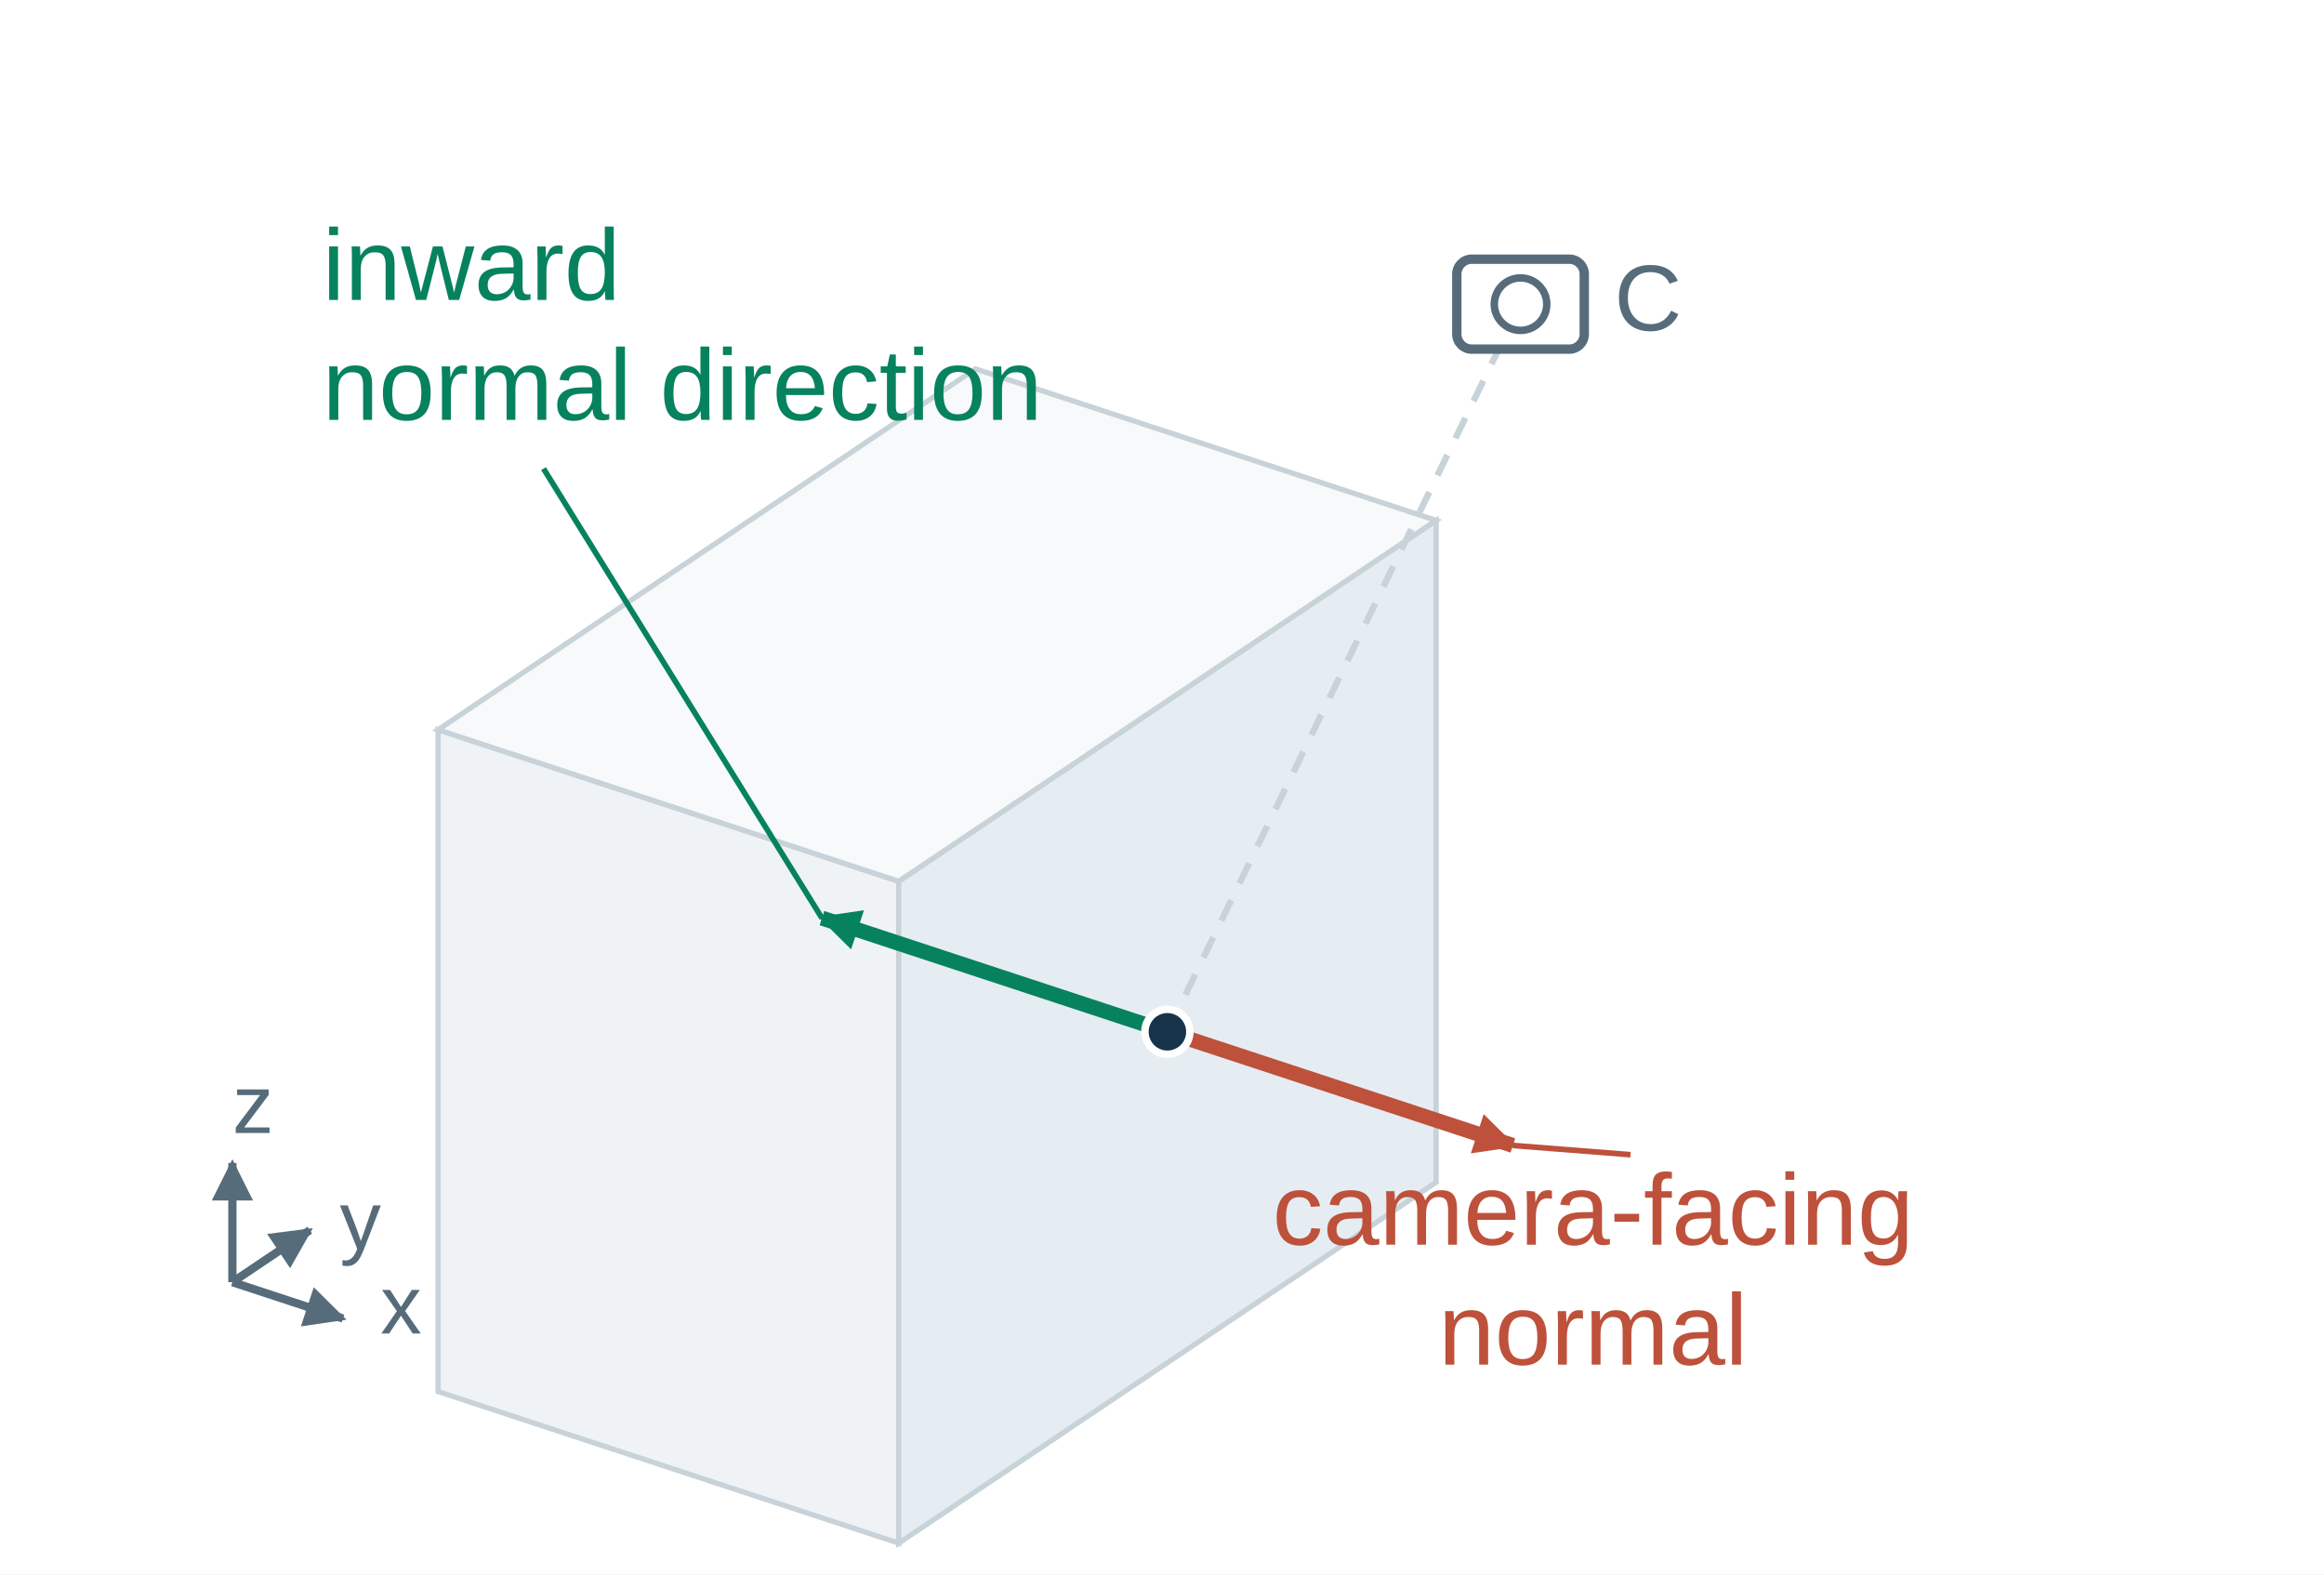
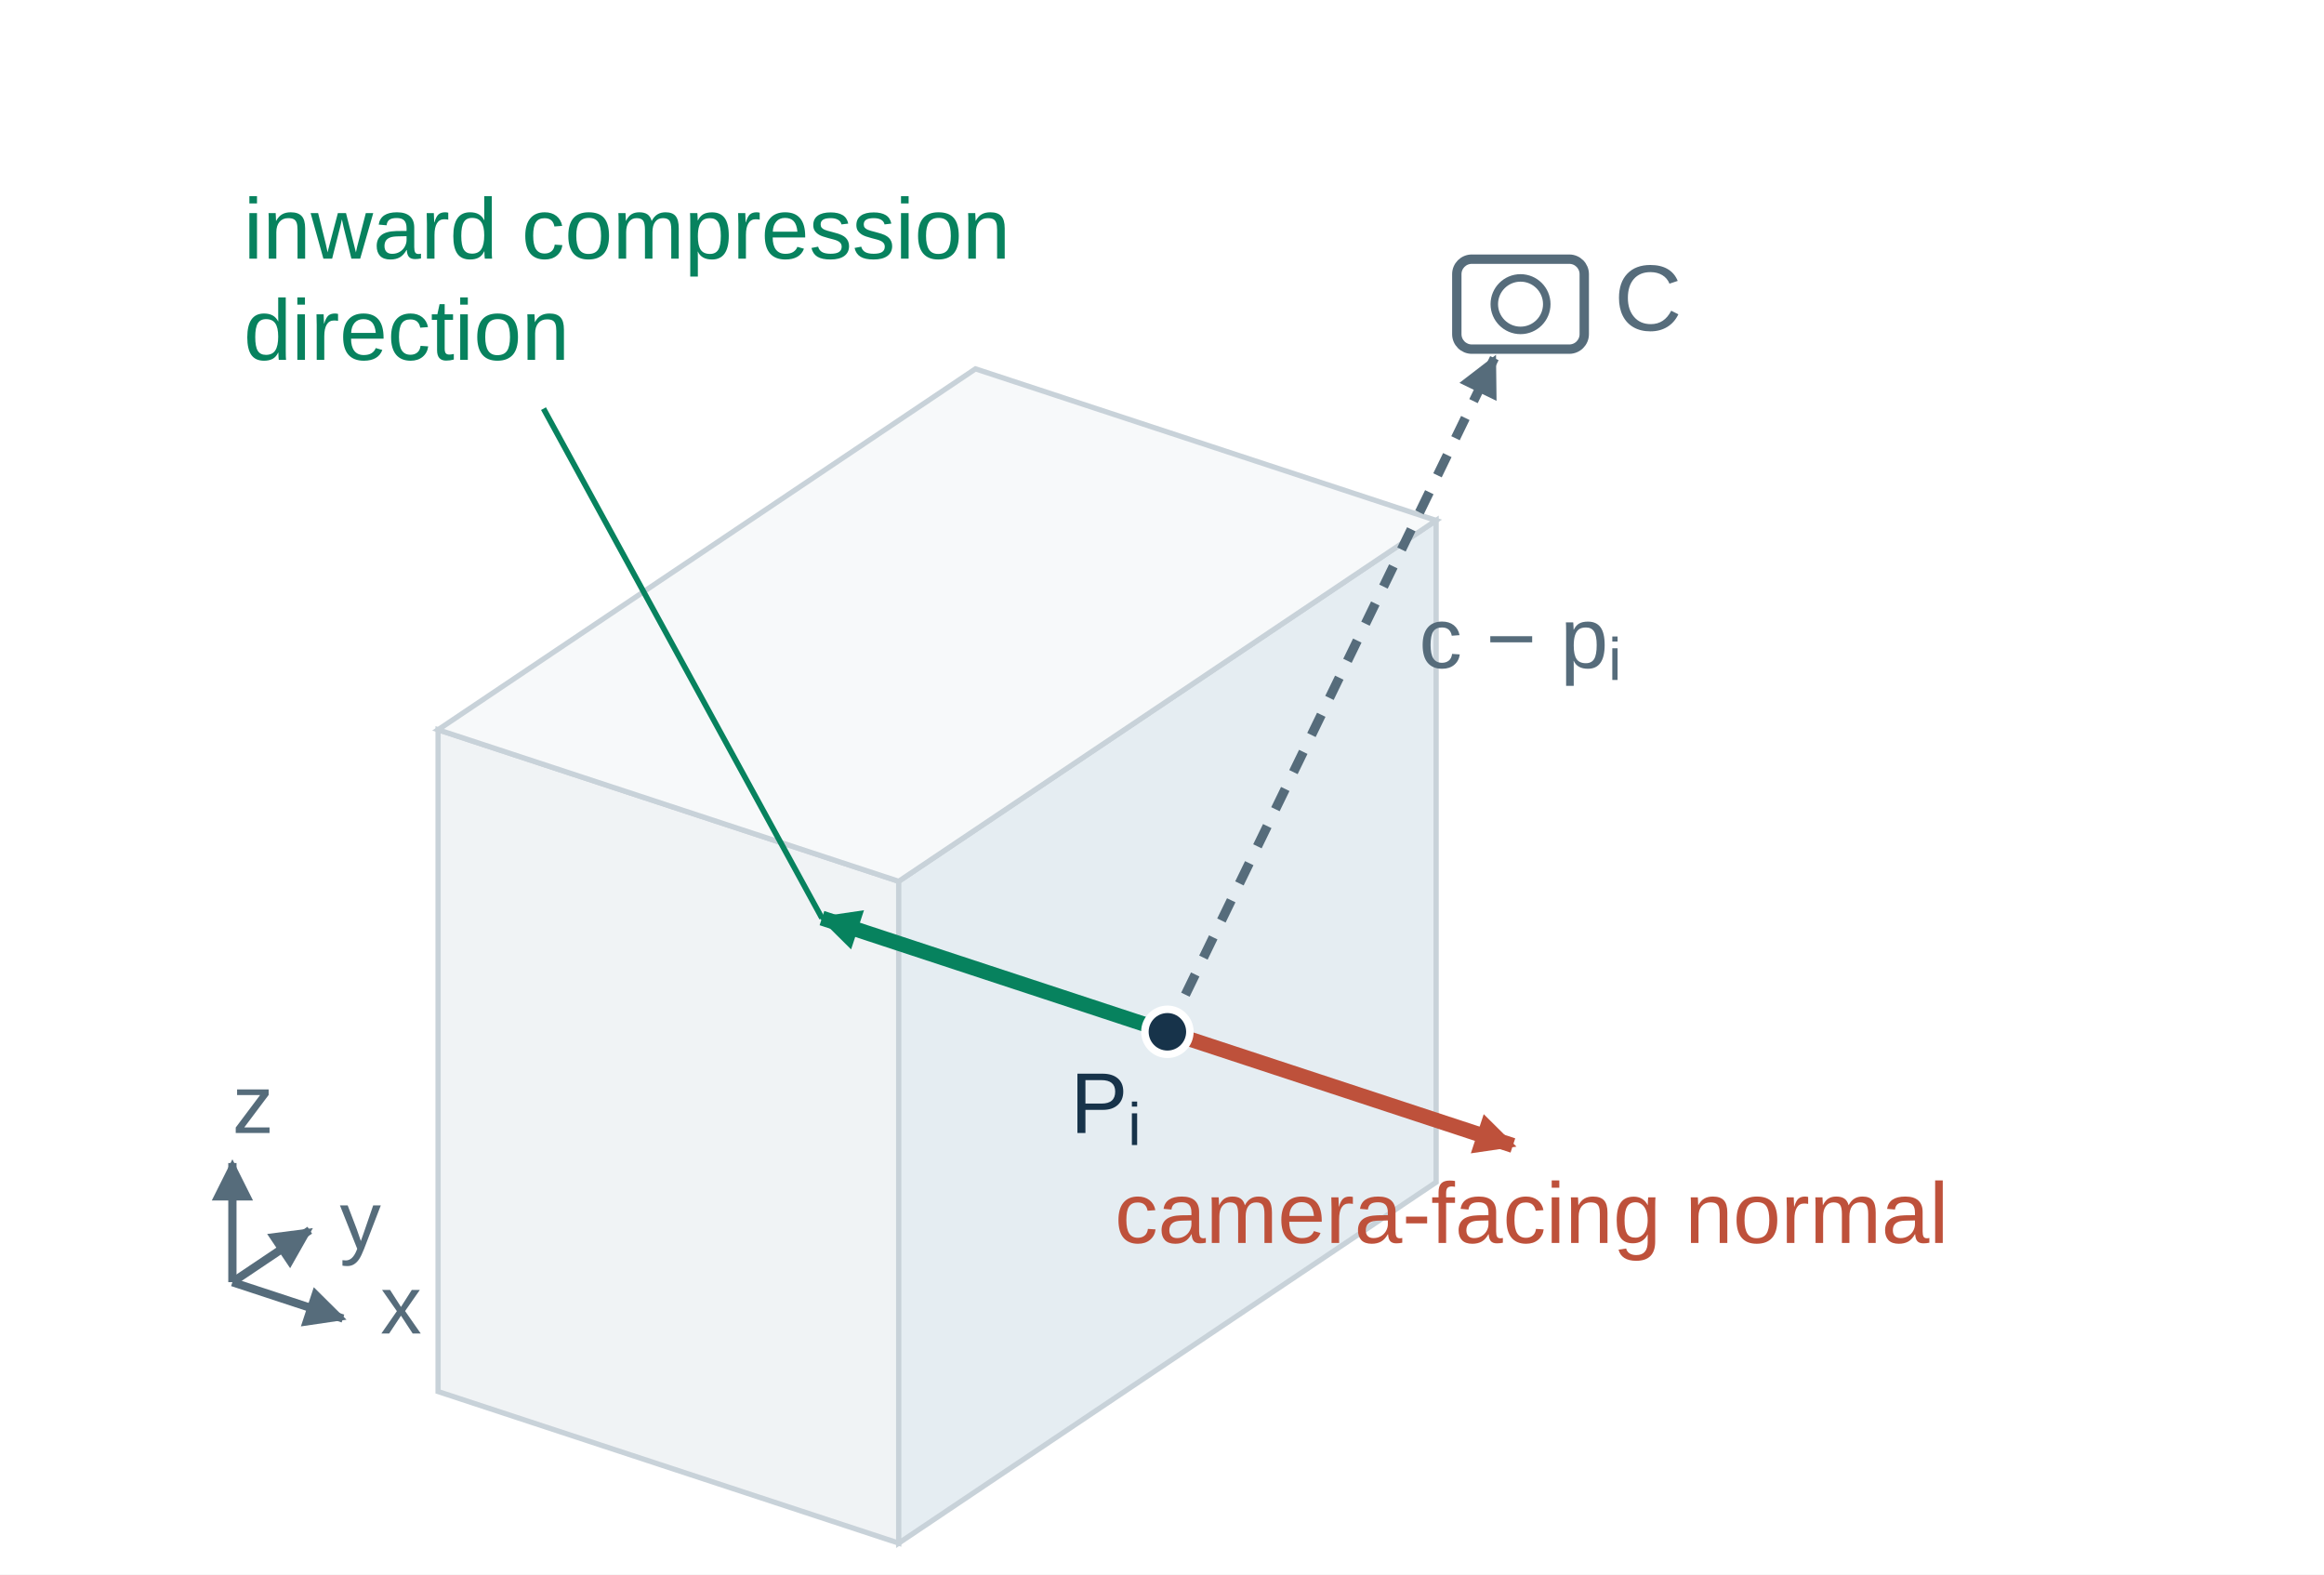
<svg xmlns="http://www.w3.org/2000/svg" viewBox="0 0 620 420" role="img">
  <style>text{font-family:Arial,Helvetica,sans-serif}</style>
  <rect width="620" height="420" fill="white" />
  <defs>
    <marker id="navy" markerWidth="11" markerHeight="11" refX="10" refY="5.5" orient="auto" markerUnits="userSpaceOnUse">
      <path d="M0,0L11,5.5L0,11Z" fill="#17334a" />
    </marker>
    <marker id="coral" markerWidth="11" markerHeight="11" refX="10" refY="5.5" orient="auto" markerUnits="userSpaceOnUse">
      <path d="M0,0L11,5.5L0,11Z" fill="#be513b" />
    </marker>
    <marker id="green" markerWidth="11" markerHeight="11" refX="10" refY="5.5" orient="auto" markerUnits="userSpaceOnUse">
      <path d="M0,0L11,5.5L0,11Z" fill="#07825e" />
    </marker>
    <marker id="blue" markerWidth="11" markerHeight="11" refX="10" refY="5.5" orient="auto" markerUnits="userSpaceOnUse">
      <path d="M0,0L11,5.5L0,11Z" fill="#3f78a1" />
    </marker>
    <marker id="slate" markerWidth="11" markerHeight="11" refX="10" refY="5.5" orient="auto" markerUnits="userSpaceOnUse">
      <path d="M0,0L11,5.5L0,11Z" fill="#566c7b" />
    </marker>
  </defs>
  <polygon points="116.87,371.18 239.76,411.61 239.76,235.08 116.87,194.65" fill="#f0f3f5" stroke="#c8d2d9" stroke-width="1.4" fill-opacity="1" />
  <polygon points="239.76,411.61 383.13,315.35 383.13,138.82 239.76,235.08" fill="#e5edf2" stroke="#c8d2d9" stroke-width="1.4" fill-opacity="1" />
  <polygon points="116.87,194.65 239.76,235.08 383.13,138.82 260.24,98.39" fill="#f7f9fa" stroke="#c8d2d9" stroke-width="1.4" fill-opacity="1" />
-   <line x1="311.44" y1="275.22" x2="405.65" y2="81.13" stroke="#c8d2d9" stroke-width="1.7" opacity="1" stroke-dasharray="6 5" />
+   <line x1="311.44" y1="275.22" x2="398.67" y2="95.53" stroke="#566c7b" stroke-width="2.5" opacity="1" stroke-dasharray="6 5" marker-end="url(#slate)" />
  <rect x="388.65" y="69.13" width="34" height="24" rx="4" fill="white" stroke="#566c7b" stroke-width="2.5" />
  <circle cx="405.65" cy="81.13" r="7" fill="white" stroke="#566c7b" stroke-width="2" />
  <text x="430.65" y="88.13" font-size="25" fill="#566c7b" text-anchor="start" font-weight="normal">C</text>
  <line x1="311.44" y1="275.22" x2="403.61" y2="305.54" stroke="#be513b" stroke-width="4" opacity="1" marker-end="url(#coral)" />
  <line x1="311.44" y1="275.22" x2="219.28" y2="244.89" stroke="#07825e" stroke-width="4" opacity="1" marker-end="url(#green)" />
  <circle cx="311.44" cy="275.22" r="6" fill="#17334a" stroke="white" stroke-width="2" />
-   <text x="425.00" y="332.00" font-size="27" fill="#be513b" text-anchor="middle" font-weight="normal">camera-facing</text>
-   <text x="425.00" y="364.00" font-size="27" fill="#be513b" text-anchor="middle" font-weight="normal">normal</text>
-   <line x1="403.61" y1="305.54" x2="435.00" y2="308.00" stroke="#be513b" stroke-width="1.5" opacity="1" />
-   <text x="86.00" y="80.00" font-size="27" fill="#07825e" text-anchor="start" font-weight="normal">inward</text>
-   <text x="86.00" y="112.00" font-size="27" fill="#07825e" text-anchor="start" font-weight="normal">normal direction</text>
-   <line x1="145.00" y1="125.00" x2="219.28" y2="244.89" stroke="#07825e" stroke-width="1.5" opacity="1" />
+   <text x="304.44" y="302.22" font-size="23" fill="#17334a" text-anchor="end" font-weight="normal">P<tspan baseline-shift="sub" font-size="16">i</tspan>
+   </text>
+   <text x="378.55" y="178.17" font-size="23" fill="#566c7b" text-anchor="start" font-weight="normal">c − p<tspan baseline-shift="sub" font-size="16">i</tspan>
+   </text>
+   <text x="408.61" y="331.54" font-size="23" fill="#be513b" text-anchor="middle" font-weight="normal">camera-facing normal</text>
+   <text x="65.00" y="69.00" font-size="23" fill="#07825e" text-anchor="start" font-weight="normal">inward compression</text>
+   <text x="65.00" y="96.00" font-size="23" fill="#07825e" text-anchor="start" font-weight="normal">direction</text>
+   <line x1="145.00" y1="109.00" x2="219.28" y2="244.89" stroke="#07825e" stroke-width="1.5" opacity="1" />
  <line x1="62.00" y1="342.00" x2="91.49" y2="351.70" stroke="#566c7b" stroke-width="2.2" opacity="1" marker-end="url(#slate)" />
  <text x="101.49" y="355.70" font-size="22" fill="#566c7b" text-anchor="start" font-weight="normal">x</text>
  <line x1="62.00" y1="342.00" x2="82.64" y2="328.14" stroke="#566c7b" stroke-width="2.2" opacity="1" marker-end="url(#slate)" />
  <text x="90.64" y="333.14" font-size="22" fill="#566c7b" text-anchor="start" font-weight="normal">y</text>
  <line x1="62.00" y1="342.00" x2="62.00" y2="310.22" stroke="#566c7b" stroke-width="2.2" opacity="1" marker-end="url(#slate)" />
  <text x="62.00" y="302.22" font-size="22" fill="#566c7b" text-anchor="start" font-weight="normal">z</text>
</svg>
